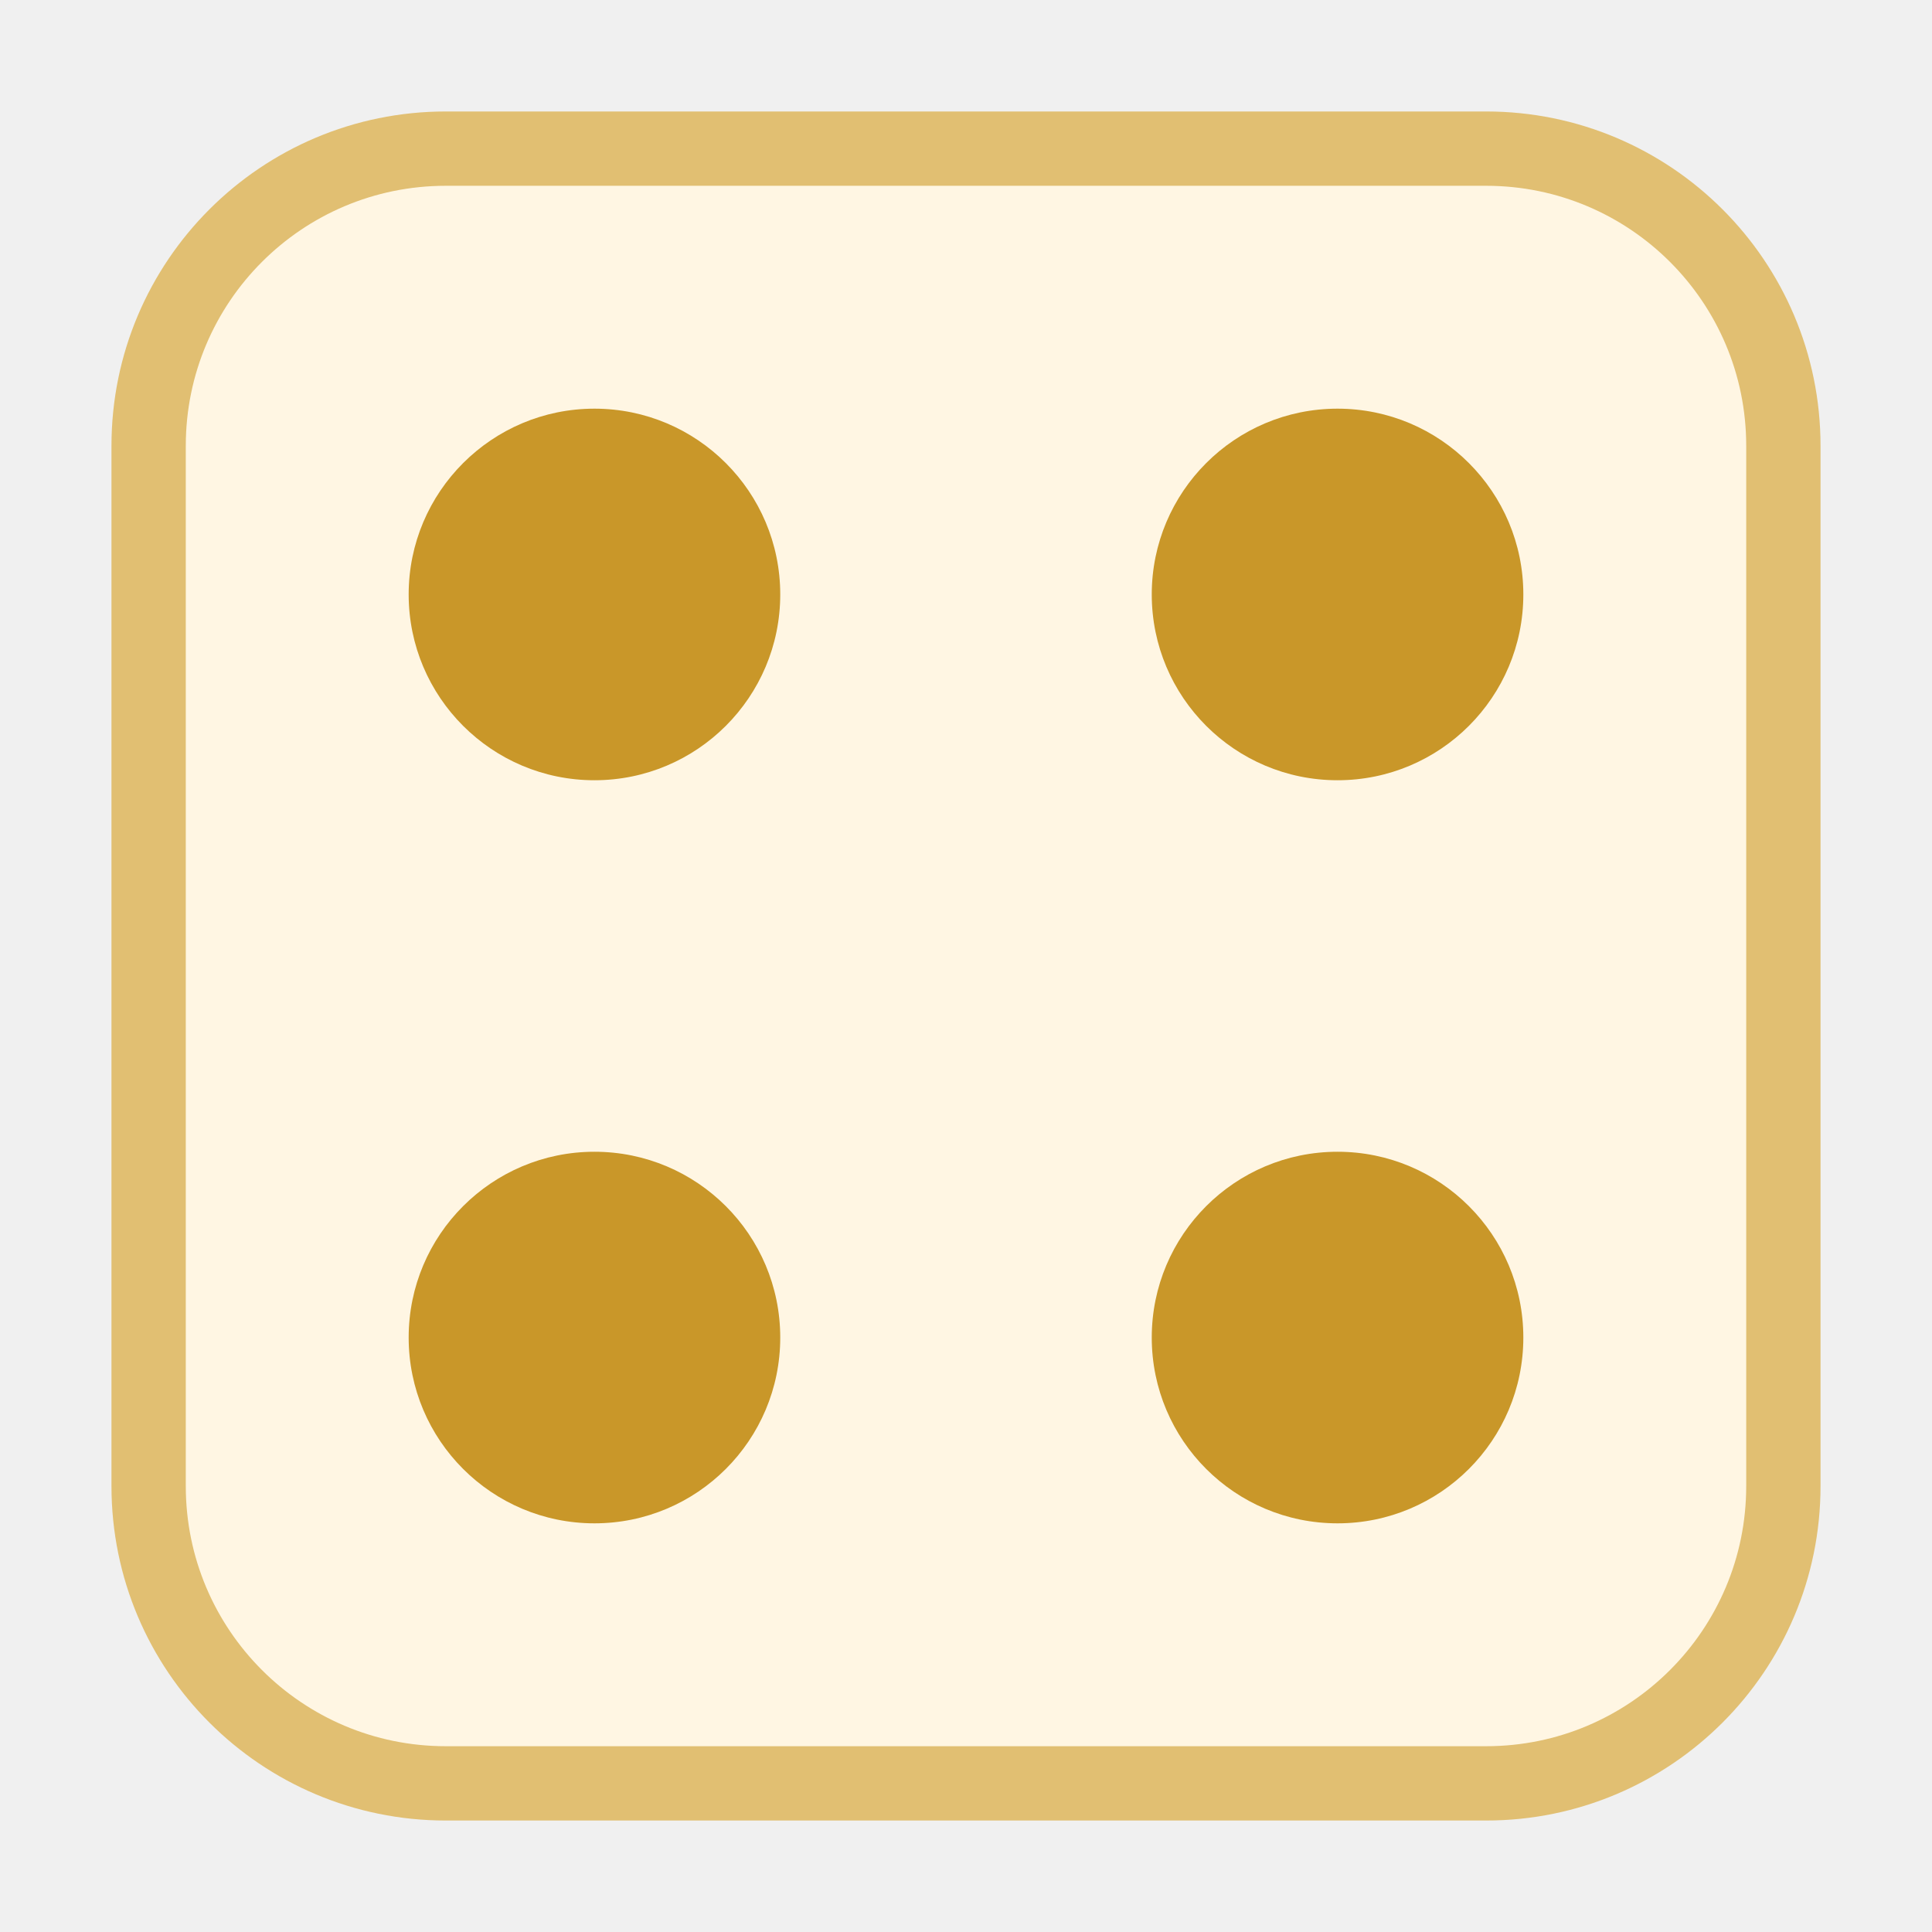
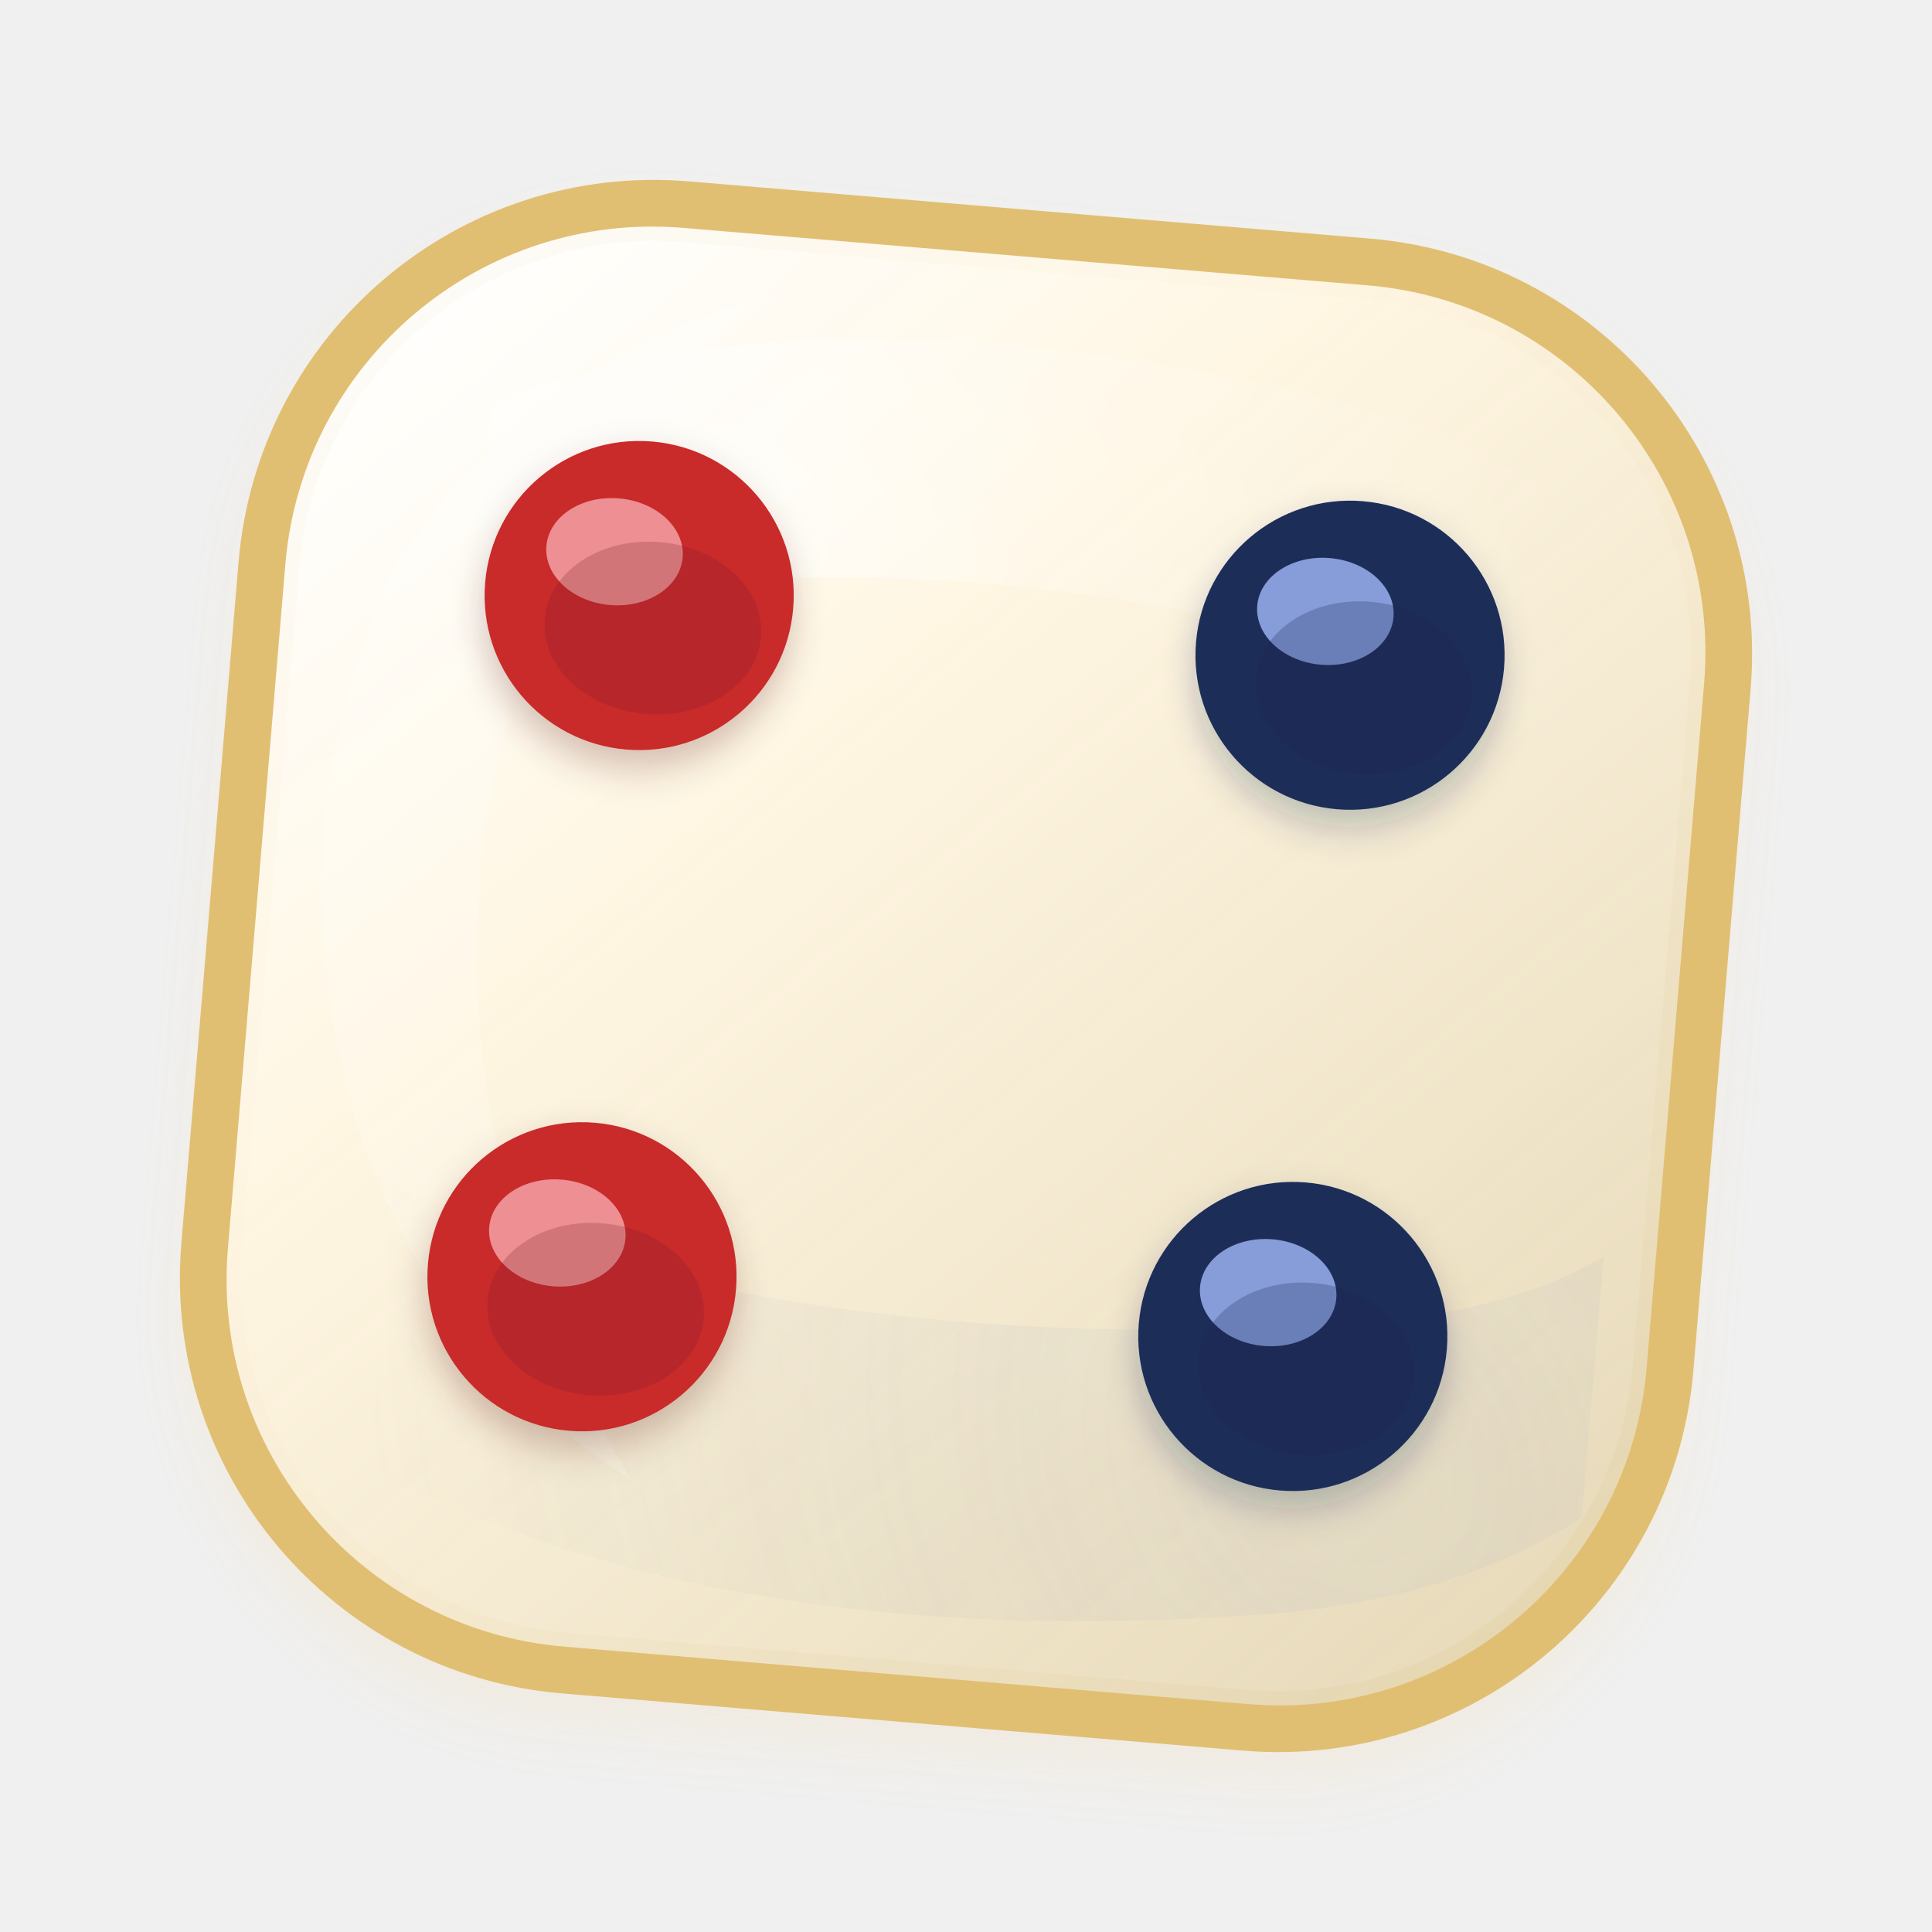
- <svg xmlns="http://www.w3.org/2000/svg" preserveAspectRatio="none" width="100%" height="100%" overflow="visible" style="display:block;" viewBox="0 0 25.997 25.997" fill="none">
-   <g>
-     <path d="M19.997 2H5.999C3.79 2 2 3.79 2 5.999V19.997C2 22.206 3.79 23.997 5.999 23.997H19.997C22.206 23.997 23.997 22.206 23.997 19.997V5.999C23.997 3.79 22.206 2 19.997 2Z" fill="#FFF6E3" stroke="#E1BF72" stroke-width="1" />
-     <path d="M7.999 10.499C9.38 10.499 10.499 9.38 10.499 7.999C10.499 6.619 9.38 5.499 7.999 5.499C6.619 5.499 5.499 6.619 5.499 7.999C5.499 9.38 6.619 10.499 7.999 10.499Z" fill="#C99729" />
-     <path d="M17.998 10.499C19.379 10.499 20.498 9.38 20.498 7.999C20.498 6.619 19.379 5.499 17.998 5.499C16.617 5.499 15.498 6.619 15.498 7.999C15.498 9.38 16.617 10.499 17.998 10.499Z" fill="#C99729" />
-     <path d="M7.999 20.498C9.38 20.498 10.499 19.379 10.499 17.998C10.499 16.617 9.38 15.498 7.999 15.498C6.619 15.498 5.499 16.617 5.499 17.998C5.499 19.379 6.619 20.498 7.999 20.498Z" fill="#C99729" />
-     <path d="M17.998 20.498C19.379 20.498 20.498 19.379 20.498 17.998C20.498 16.617 19.379 15.498 17.998 15.498C16.617 15.498 15.498 16.617 15.498 17.998C15.498 19.379 16.617 20.498 17.998 20.498Z" fill="#C99729" />
+ <svg xmlns="http://www.w3.org/2000/svg" preserveAspectRatio="xMidYMid meet" width="100%" height="100%" viewBox="0 0 26 26" fill="none">
+   <defs>
+     <linearGradient id="dieTopLight" x1="4.9" y1="4.6" x2="21.1" y2="21.4" gradientUnits="userSpaceOnUse">
+       <stop offset="0" stop-color="#FFFFFF" stop-opacity="0.94" />
+       <stop offset="0.34" stop-color="#FFF6E3" stop-opacity="0.98" />
+       <stop offset="1" stop-color="#E6D9B8" stop-opacity="0.92" />
+     </linearGradient>
+     <radialGradient id="bodyGloss" cx="0" cy="0" r="1" gradientUnits="userSpaceOnUse" gradientTransform="translate(9.4 7.2) rotate(37.8) scale(12.6 10.2)">
+       <stop offset="0" stop-color="#FFFFFF" stop-opacity="0.84" />
+       <stop offset="0.36" stop-color="#FFFFFF" stop-opacity="0.3" />
+       <stop offset="1" stop-color="#FFFFFF" stop-opacity="0" />
+     </radialGradient>
+     <radialGradient id="bodyDepth" cx="0" cy="0" r="1" gradientUnits="userSpaceOnUse" gradientTransform="translate(18.7 19.2) rotate(-128.4) scale(14.8 12.6)">
+       <stop offset="0" stop-color="#B8C2D3" stop-opacity="0.18" />
+       <stop offset="1" stop-color="#7E8796" stop-opacity="0" />
+     </radialGradient>
+     <radialGradient id="pipGloss" cx="0" cy="0" r="1" gradientUnits="userSpaceOnUse" gradientTransform="translate(12.38 11.94) rotate(134.6) scale(3.34 3.2)">
+       <stop offset="0" stop-color="#FFFFFF" stop-opacity="0.22" />
+       <stop offset="0.48" stop-color="#FFFFFF" stop-opacity="0.08" />
+       <stop offset="1" stop-color="#000000" stop-opacity="0" />
+     </radialGradient>
+     <filter id="dieShadow" x="-44%" y="-44%" width="188%" height="200%" color-interpolation-filters="sRGB">
+       <feDropShadow dx="0" dy="1.9" stdDeviation="1.42" flood-color="#000000" flood-opacity="0.2" />
+       <feDropShadow dx="0" dy="0.5" stdDeviation="0.32" flood-color="#F2C86F" flood-opacity="0.1" />
+     </filter>
+     <filter id="innerShadow" x="-20%" y="-20%" width="140%" height="140%" color-interpolation-filters="sRGB">
+       <feOffset dx="0" dy="0.45" />
+       <feGaussianBlur stdDeviation="0.58" />
+       <feComposite in2="SourceAlpha" operator="arithmetic" k2="-1" k3="1" />
+       <feColorMatrix type="matrix" values="0 0 0 0 0.34 0 0 0 0 0.28 0 0 0 0 0.18 0 0 0 0.18 0" />
+       <feBlend in2="SourceGraphic" mode="multiply" />
+     </filter>
+     <filter id="pipShadow-0" x="-120%" y="-120%" width="340%" height="340%" color-interpolation-filters="sRGB">
+       <feDropShadow dx="0" dy="0.24" stdDeviation="0.24" flood-color="#4A151A" flood-opacity="0.24" />
+     </filter>
+     <filter id="pipShadow-1" x="-120%" y="-120%" width="340%" height="340%" color-interpolation-filters="sRGB">
+       <feDropShadow dx="0" dy="0.24" stdDeviation="0.24" flood-color="#132448" flood-opacity="0.24" />
+     </filter>
+     <filter id="pipShadow-2" x="-120%" y="-120%" width="340%" height="340%" color-interpolation-filters="sRGB">
+       <feDropShadow dx="0" dy="0.24" stdDeviation="0.24" flood-color="#4A151A" flood-opacity="0.24" />
+     </filter>
+     <filter id="pipShadow-3" x="-120%" y="-120%" width="340%" height="340%" color-interpolation-filters="sRGB">
+       <feDropShadow dx="0" dy="0.24" stdDeviation="0.24" flood-color="#132448" flood-opacity="0.24" />
+     </filter>
+   </defs>
+   <g filter="url(#dieShadow)" transform="rotate(4.8 13 13)">
+     <rect x="3.2" y="3.2" width="19.6" height="19.6" rx="5.2" fill="#FFF6E3" stroke="#E1BF72" stroke-width="0.82" />
+     <rect x="3.42" y="3.42" width="19.16" height="19.16" rx="4.96" fill="url(#dieTopLight)" />
+     <path d="M6 6C8.42 4.74 12.04 4.3 16.48 4.88C18.96 5.2 20.62 5.92 21.64 7.1V10.24C20.62 9.12 18.96 8.38 16.48 8.08C12.04 7.54 8.42 7.96 6 9.18V6Z" fill="url(#bodyGloss)" opacity="0.74" />
+     <path d="M5.56 16.58C8.82 17.76 13.1 18.12 18.24 17.42C19.72 17.22 20.98 16.82 21.88 16.18V19.7C20.86 20.5 19.48 21.08 17.72 21.36C12.76 22.14 8.64 21.76 5.56 20.36V16.58Z" fill="url(#bodyDepth)" opacity="0.86" />
+     <path d="M4.9 8.28C5.92 6.28 7.6 4.86 9.88 4.14C7.84 5.8 6.66 8.28 6.42 11.44C6.2 14.56 7.1 17.5 9.08 20.26C6.86 19.1 5.38 17.24 4.68 14.84C4.02 12.56 4.1 10.4 4.9 8.28Z" fill="#FFFFFF" opacity="0.18" />
+     <rect x="3.58" y="3.58" width="18.84" height="18.84" rx="4.86" filter="url(#innerShadow)" fill="transparent" />
+     <g filter="url(#pipShadow-0)">
+       <circle cx="8.2" cy="8.4" r="2.08" fill="#C92A2A" />
+       <ellipse cx="7.82" cy="7.84" rx="0.92" ry="0.72" fill="#F19A9E" opacity="0.9" />
+       <ellipse cx="8.42" cy="8.82" rx="1.46" ry="1.16" fill="#7E2026" opacity="0.24" />
+       <circle cx="8.2" cy="8.4" r="2.08" fill="url(#pipGloss)" opacity="0.34" />
+     </g>
+     <g filter="url(#pipShadow-1)">
+       <circle cx="17.8" cy="8.4" r="2.08" fill="#1F2E58" />
+       <ellipse cx="17.42" cy="7.84" rx="0.92" ry="0.72" fill="#91A8E8" opacity="0.9" />
+       <ellipse cx="18.02" cy="8.82" rx="1.46" ry="1.16" fill="#142146" opacity="0.24" />
+       <circle cx="17.8" cy="8.4" r="2.08" fill="url(#pipGloss)" opacity="0.34" />
+     </g>
+     <g filter="url(#pipShadow-2)">
+       <circle cx="8.2" cy="17.6" r="2.08" fill="#C92A2A" />
+       <ellipse cx="7.82" cy="17.04" rx="0.92" ry="0.72" fill="#F19A9E" opacity="0.9" />
+       <ellipse cx="8.42" cy="18.02" rx="1.46" ry="1.16" fill="#7E2026" opacity="0.24" />
+       <circle cx="8.2" cy="17.6" r="2.08" fill="url(#pipGloss)" opacity="0.34" />
+     </g>
+     <g filter="url(#pipShadow-3)">
+       <circle cx="17.8" cy="17.6" r="2.08" fill="#1F2E58" />
+       <ellipse cx="17.42" cy="17.04" rx="0.92" ry="0.72" fill="#91A8E8" opacity="0.9" />
+       <ellipse cx="18.02" cy="18.02" rx="1.46" ry="1.16" fill="#142146" opacity="0.24" />
+       <circle cx="17.8" cy="17.6" r="2.08" fill="url(#pipGloss)" opacity="0.34" />
+     </g>
  </g>
</svg>
